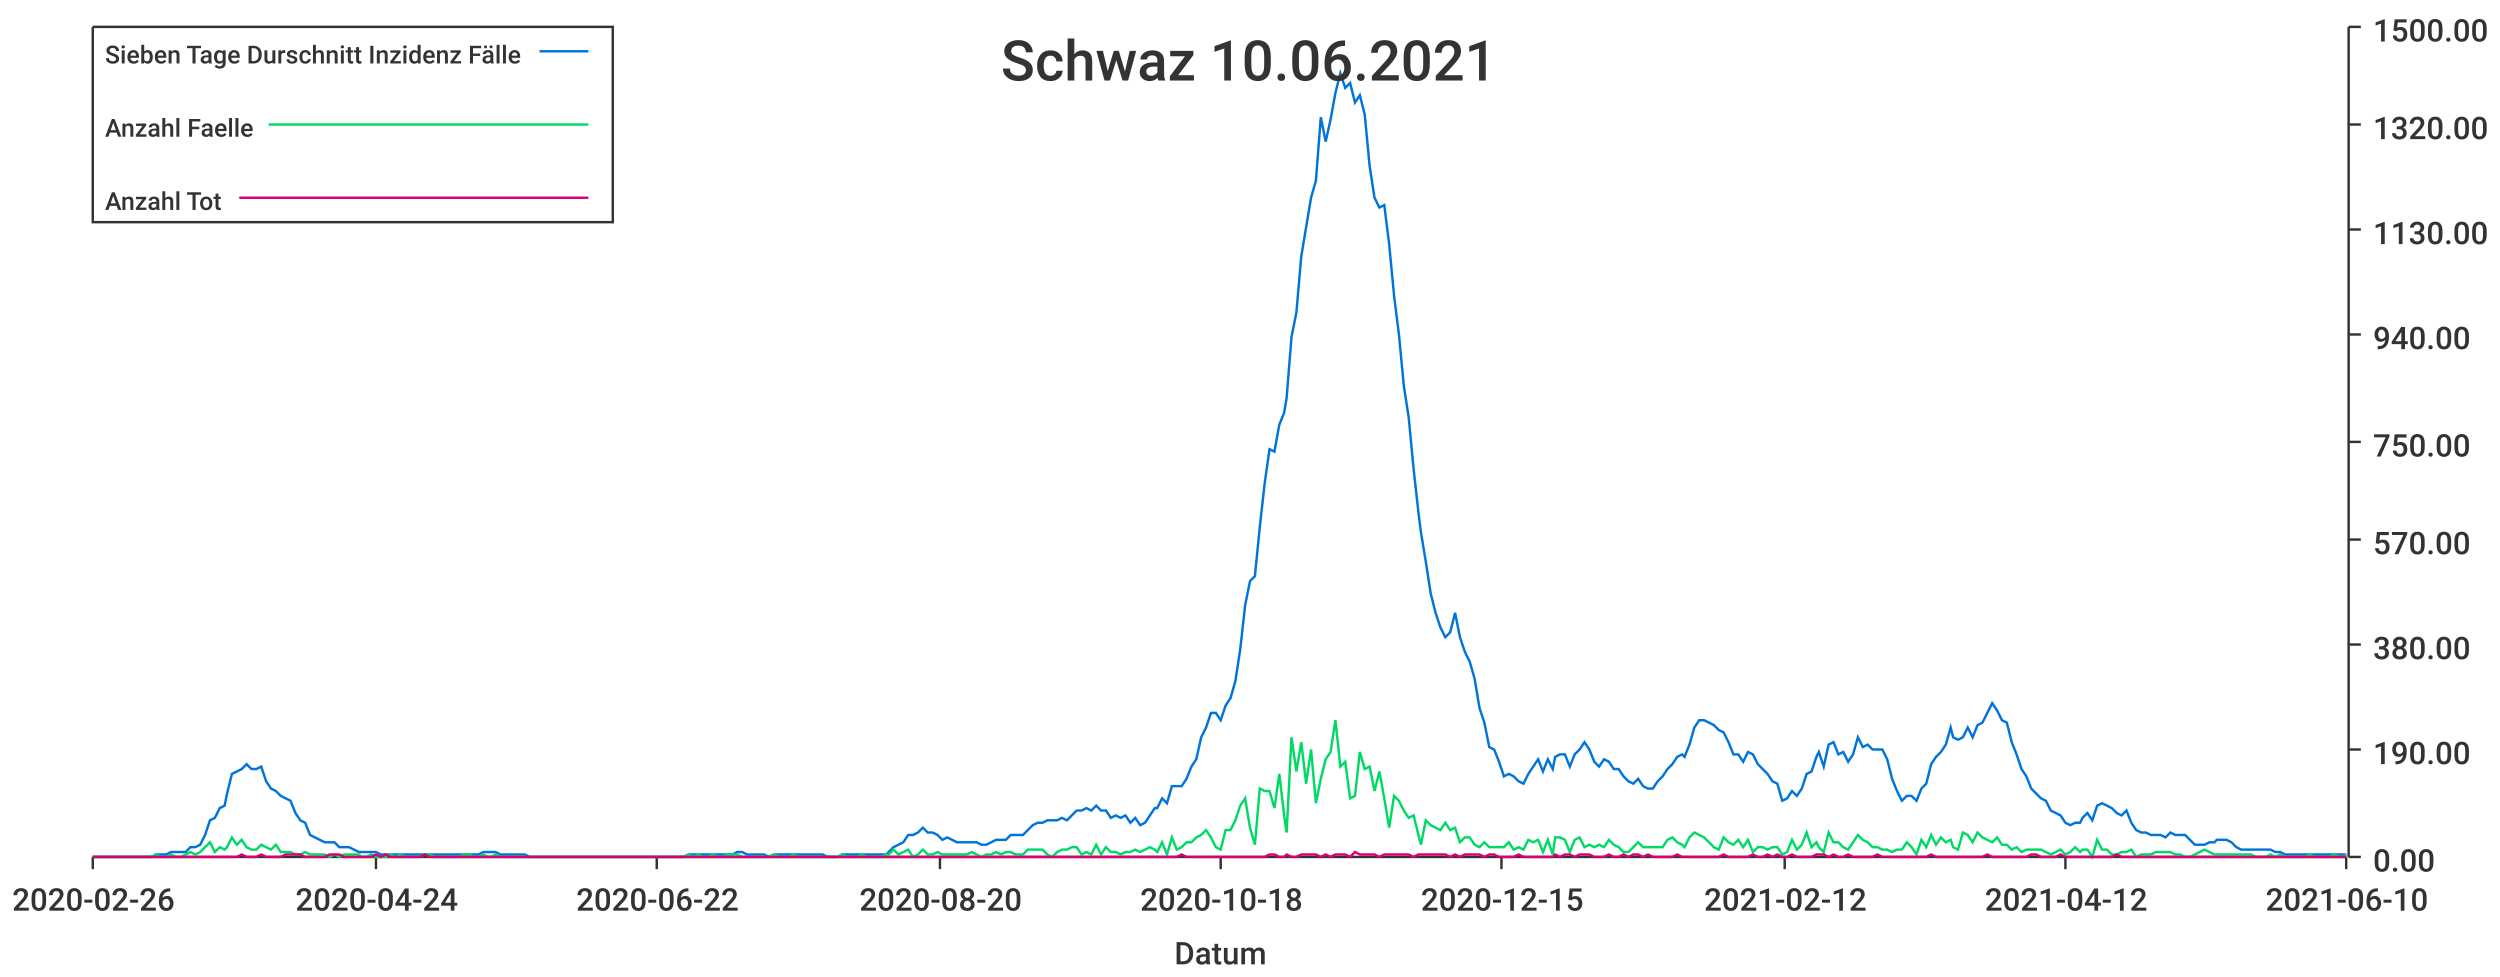
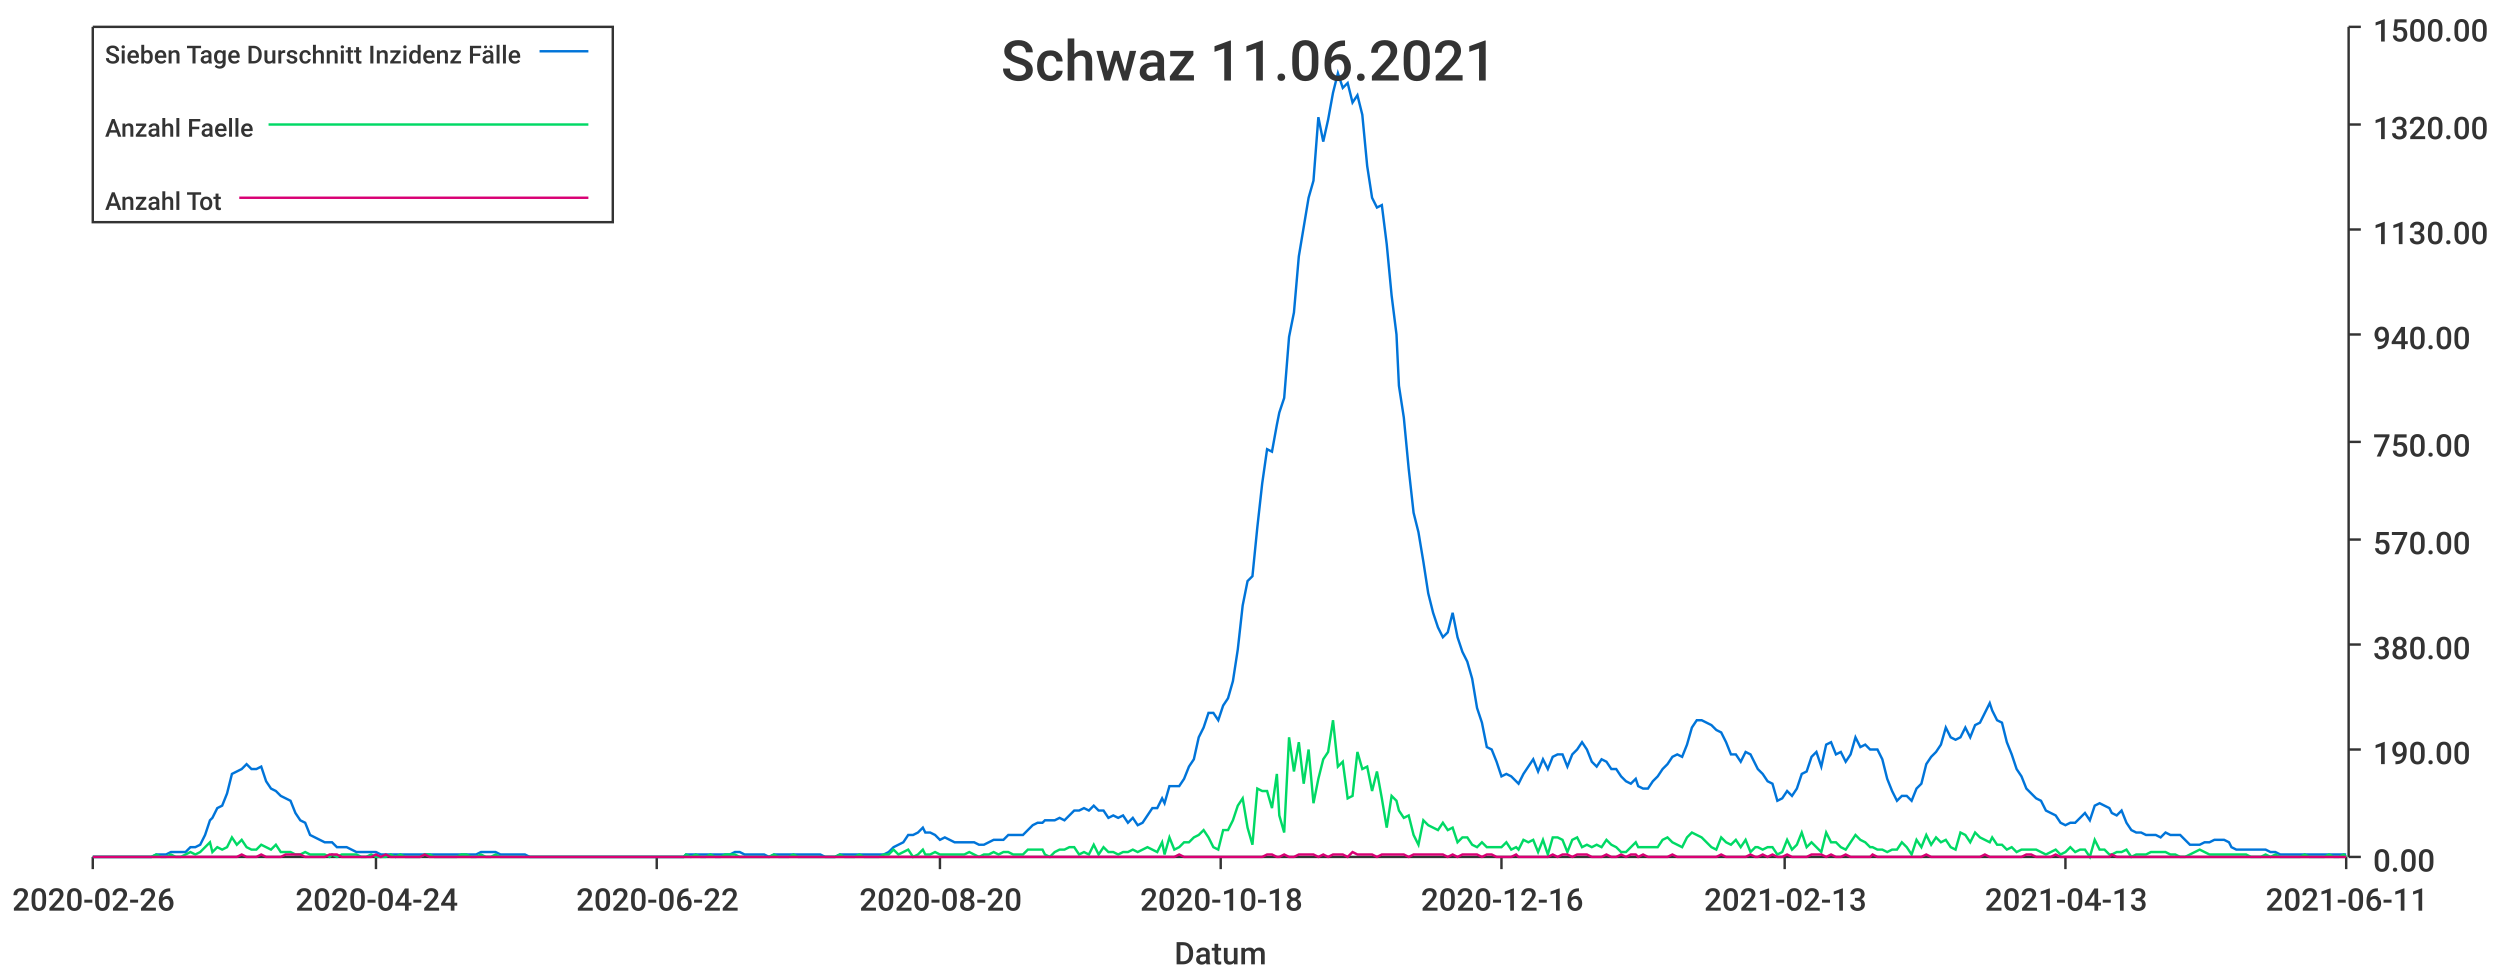
<svg xmlns="http://www.w3.org/2000/svg" width="1024" height="400">\n<path d="M 0 0 L 1024 0 L 1024 400 L 0 400 L 0 0" style="stroke-width:0;stroke:rgba(255,255,255,1.0);fill:rgba(255,255,255,1.0)" />
  <path d="M 38 11 L 961 11 L 961 351 L 38 351 L 38 11" style="stroke-width:0;stroke:rgba(255,255,255,1.0);fill:rgba(255,255,255,1.0)" />
  <path d="M 38 351 L 961 351" style="stroke-width:1;stroke:rgba(51,51,51,1.0);fill:none" />
  <path d="M 38 351 L 38 356" style="stroke-width:1;stroke:rgba(51,51,51,1.0);fill:none" />
  <text x="5" y="373" style="stroke-width:0;stroke:none;fill:rgba(51,51,51,1.0);font-size:12.8px;font-family:'Roboto Medium',sans-serif">2020-02-26</text>
  <path d="M 154 351 L 154 356" style="stroke-width:1;stroke:rgba(51,51,51,1.0);fill:none" />
  <text x="121" y="373" style="stroke-width:0;stroke:none;fill:rgba(51,51,51,1.0);font-size:12.8px;font-family:'Roboto Medium',sans-serif">2020-04-24</text>
  <path d="M 269 351 L 269 356" style="stroke-width:1;stroke:rgba(51,51,51,1.0);fill:none" />
  <text x="236" y="373" style="stroke-width:0;stroke:none;fill:rgba(51,51,51,1.0);font-size:12.8px;font-family:'Roboto Medium',sans-serif">2020-06-22</text>
  <path d="M 385 351 L 385 356" style="stroke-width:1;stroke:rgba(51,51,51,1.0);fill:none" />
  <text x="352" y="373" style="stroke-width:0;stroke:none;fill:rgba(51,51,51,1.0);font-size:12.8px;font-family:'Roboto Medium',sans-serif">2020-08-20</text>
  <path d="M 500 351 L 500 356" style="stroke-width:1;stroke:rgba(51,51,51,1.0);fill:none" />
  <text x="467" y="373" style="stroke-width:0;stroke:none;fill:rgba(51,51,51,1.0);font-size:12.8px;font-family:'Roboto Medium',sans-serif">2020-10-18</text>
  <path d="M 615 351 L 615 356" style="stroke-width:1;stroke:rgba(51,51,51,1.0);fill:none" />
-   <text x="582" y="373" style="stroke-width:0;stroke:none;fill:rgba(51,51,51,1.0);font-size:12.8px;font-family:'Roboto Medium',sans-serif">2020-12-15</text>
+   <text x="582" y="373" style="stroke-width:0;stroke:none;fill:rgba(51,51,51,1.0);font-size:12.8px;font-family:'Roboto Medium',sans-serif">2020-12-16</text>
  <path d="M 731 351 L 731 356" style="stroke-width:1;stroke:rgba(51,51,51,1.0);fill:none" />
-   <text x="698" y="373" style="stroke-width:0;stroke:none;fill:rgba(51,51,51,1.0);font-size:12.8px;font-family:'Roboto Medium',sans-serif">2021-02-12</text>
+   <text x="698" y="373" style="stroke-width:0;stroke:none;fill:rgba(51,51,51,1.0);font-size:12.8px;font-family:'Roboto Medium',sans-serif">2021-02-13</text>
  <path d="M 846 351 L 846 356" style="stroke-width:1;stroke:rgba(51,51,51,1.0);fill:none" />
-   <text x="813" y="373" style="stroke-width:0;stroke:none;fill:rgba(51,51,51,1.0);font-size:12.8px;font-family:'Roboto Medium',sans-serif">2021-04-12</text>
+   <text x="813" y="373" style="stroke-width:0;stroke:none;fill:rgba(51,51,51,1.0);font-size:12.8px;font-family:'Roboto Medium',sans-serif">2021-04-13</text>
  <path d="M 961 351 L 961 356" style="stroke-width:1;stroke:rgba(51,51,51,1.0);fill:none" />
-   <text x="928" y="373" style="stroke-width:0;stroke:none;fill:rgba(51,51,51,1.0);font-size:12.8px;font-family:'Roboto Medium',sans-serif">2021-06-10</text>
+   <text x="928" y="373" style="stroke-width:0;stroke:none;fill:rgba(51,51,51,1.0);font-size:12.8px;font-family:'Roboto Medium',sans-serif">2021-06-11</text>
  <text x="481" y="395" style="stroke-width:0;stroke:none;fill:rgba(51,51,51,1.0);font-size:12.8px;font-family:'Roboto Medium',sans-serif">Datum</text>
  <path d="M 962 351 L 962 11" style="stroke-width:1;stroke:rgba(51,51,51,1.0);fill:none" />
  <path d="M 962 351 L 967 351" style="stroke-width:1;stroke:rgba(51,51,51,1.0);fill:none" />
  <text x="972" y="357" style="stroke-width:0;stroke:none;fill:rgba(51,51,51,1.0);font-size:12.8px;font-family:'Roboto Medium',sans-serif">0.00</text>
  <path d="M 962 307 L 967 307" style="stroke-width:1;stroke:rgba(51,51,51,1.0);fill:none" />
  <text x="972" y="313" style="stroke-width:0;stroke:none;fill:rgba(51,51,51,1.0);font-size:12.8px;font-family:'Roboto Medium',sans-serif">190.00</text>
  <path d="M 962 264 L 967 264" style="stroke-width:1;stroke:rgba(51,51,51,1.0);fill:none" />
  <text x="972" y="270" style="stroke-width:0;stroke:none;fill:rgba(51,51,51,1.0);font-size:12.8px;font-family:'Roboto Medium',sans-serif">380.00</text>
  <path d="M 962 221 L 967 221" style="stroke-width:1;stroke:rgba(51,51,51,1.0);fill:none" />
  <text x="972" y="227" style="stroke-width:0;stroke:none;fill:rgba(51,51,51,1.0);font-size:12.8px;font-family:'Roboto Medium',sans-serif">570.00</text>
  <path d="M 962 181 L 967 181" style="stroke-width:1;stroke:rgba(51,51,51,1.0);fill:none" />
  <text x="972" y="187" style="stroke-width:0;stroke:none;fill:rgba(51,51,51,1.0);font-size:12.8px;font-family:'Roboto Medium',sans-serif">750.00</text>
  <path d="M 962 137 L 967 137" style="stroke-width:1;stroke:rgba(51,51,51,1.0);fill:none" />
  <text x="972" y="143" style="stroke-width:0;stroke:none;fill:rgba(51,51,51,1.0);font-size:12.8px;font-family:'Roboto Medium',sans-serif">940.00</text>
  <path d="M 962 94 L 967 94" style="stroke-width:1;stroke:rgba(51,51,51,1.0);fill:none" />
  <text x="972" y="100" style="stroke-width:0;stroke:none;fill:rgba(51,51,51,1.0);font-size:12.8px;font-family:'Roboto Medium',sans-serif">1130.00</text>
  <path d="M 962 51 L 967 51" style="stroke-width:1;stroke:rgba(51,51,51,1.0);fill:none" />
  <text x="972" y="57" style="stroke-width:0;stroke:none;fill:rgba(51,51,51,1.0);font-size:12.8px;font-family:'Roboto Medium',sans-serif">1320.00</text>
  <path d="M 962 11 L 967 11" style="stroke-width:1;stroke:rgba(51,51,51,1.0);fill:none" />
  <text x="972" y="17" style="stroke-width:0;stroke:none;fill:rgba(51,51,51,1.0);font-size:12.8px;font-family:'Roboto Medium',sans-serif">1500.00</text>
-   <path d="M 38 351 L 40 351 L 42 351 L 44 351 L 46 351 L 48 351 L 50 351 L 52 351 L 54 351 L 56 351 L 58 351 L 60 351 L 62 351 L 64 350 L 66 350 L 68 350 L 70 349 L 72 349 L 74 349 L 76 349 L 78 347 L 80 347 L 82 346 L 84 342 L 86 336 L 88 335 L 90 331 L 92 330 L 93 325 L 95 317 L 97 316 L 99 315 L 101 313 L 103 315 L 105 315 L 107 314 L 109 320 L 111 323 L 113 324 L 115 326 L 117 327 L 119 328 L 121 333 L 123 336 L 125 337 L 127 342 L 129 343 L 131 344 L 133 345 L 135 345 L 137 345 L 139 347 L 141 347 L 143 347 L 145 348 L 147 349 L 148 349 L 150 349 L 152 349 L 154 349 L 156 350 L 158 350 L 160 350 L 162 350 L 164 350 L 166 350 L 168 350 L 170 350 L 172 350 L 174 350 L 176 350 L 178 350 L 180 350 L 182 350 L 184 350 L 186 350 L 188 350 L 190 350 L 192 350 L 194 350 L 196 350 L 198 349 L 200 349 L 201 349 L 203 349 L 205 350 L 207 350 L 209 350 L 211 350 L 213 350 L 215 350 L 217 351 L 219 351 L 221 351 L 223 351 L 225 351 L 227 351 L 229 351 L 231 351 L 233 351 L 235 351 L 237 351 L 239 351 L 241 351 L 243 351 L 245 351 L 247 351 L 249 351 L 251 351 L 253 351 L 255 351 L 256 351 L 258 351 L 260 351 L 262 351 L 264 351 L 266 351 L 268 351 L 270 351 L 272 351 L 274 351 L 276 351 L 278 351 L 280 351 L 282 350 L 284 350 L 286 350 L 288 350 L 290 350 L 292 350 L 294 350 L 296 350 L 298 350 L 300 350 L 302 349 L 304 349 L 306 350 L 308 350 L 310 350 L 311 350 L 313 350 L 315 351 L 317 350 L 319 350 L 321 350 L 323 350 L 325 350 L 327 350 L 329 350 L 331 350 L 333 350 L 335 350 L 337 350 L 339 351 L 341 351 L 343 351 L 345 350 L 347 350 L 349 350 L 351 350 L 353 350 L 355 350 L 357 350 L 359 350 L 361 350 L 363 350 L 364 349 L 366 347 L 368 346 L 370 345 L 372 342 L 374 342 L 376 341 L 378 339 L 380 341 L 382 341 L 384 342 L 386 344 L 388 343 L 390 344 L 392 345 L 394 345 L 396 345 L 398 345 L 400 345 L 402 346 L 404 346 L 406 345 L 408 344 L 410 344 L 412 344 L 414 342 L 416 342 L 418 342 L 419 342 L 421 340 L 423 338 L 425 337 L 427 337 L 429 336 L 431 336 L 433 336 L 435 335 L 437 336 L 439 334 L 441 332 L 443 332 L 445 331 L 447 332 L 449 330 L 451 332 L 453 332 L 455 335 L 457 334 L 459 335 L 461 334 L 463 337 L 465 335 L 467 338 L 469 337 L 471 334 L 473 331 L 474 331 L 476 327 L 478 329 L 480 322 L 482 322 L 484 322 L 486 319 L 488 314 L 490 311 L 492 302 L 494 298 L 496 292 L 498 292 L 500 295 L 502 289 L 504 286 L 506 279 L 508 266 L 510 248 L 512 238 L 514 236 L 516 216 L 518 198 L 520 184 L 522 185 L 524 174 L 526 169 L 527 163 L 529 138 L 531 128 L 533 105 L 535 93 L 537 81 L 539 74 L 541 48 L 543 58 L 545 49 L 547 38 L 549 30 L 551 36 L 553 34 L 555 42 L 557 39 L 559 47 L 561 68 L 563 81 L 565 85 L 567 84 L 569 100 L 571 121 L 573 137 L 575 158 L 577 171 L 579 192 L 581 210 L 582 218 L 584 230 L 586 243 L 588 251 L 590 257 L 592 261 L 594 259 L 596 251 L 598 261 L 600 267 L 602 271 L 604 278 L 606 290 L 608 296 L 610 306 L 612 307 L 614 312 L 616 318 L 618 317 L 620 318 L 622 320 L 624 321 L 626 317 L 628 314 L 630 311 L 632 316 L 634 311 L 636 315 L 637 310 L 639 309 L 641 309 L 643 314 L 645 309 L 647 307 L 649 304 L 651 307 L 653 312 L 655 314 L 657 311 L 659 312 L 661 315 L 663 315 L 665 318 L 667 320 L 669 321 L 671 319 L 673 322 L 675 323 L 677 323 L 679 320 L 681 318 L 683 315 L 685 313 L 687 310 L 689 309 L 690 310 L 692 305 L 694 298 L 696 295 L 698 295 L 700 296 L 702 297 L 704 299 L 706 300 L 708 304 L 710 309 L 712 309 L 714 312 L 716 308 L 718 309 L 720 313 L 722 315 L 724 317 L 726 320 L 728 321 L 730 328 L 732 327 L 734 324 L 736 326 L 738 323 L 740 317 L 742 316 L 744 310 L 745 308 L 747 314 L 749 305 L 751 304 L 753 309 L 755 308 L 757 312 L 759 309 L 761 302 L 763 306 L 765 305 L 767 307 L 769 307 L 771 307 L 773 311 L 775 319 L 777 324 L 779 328 L 781 326 L 783 326 L 785 328 L 787 323 L 789 321 L 791 313 L 793 310 L 795 308 L 797 305 L 799 298 L 800 302 L 802 303 L 804 302 L 806 298 L 808 302 L 810 297 L 812 296 L 814 292 L 816 288 L 818 291 L 820 295 L 822 296 L 824 304 L 826 309 L 828 315 L 830 318 L 832 323 L 834 325 L 836 327 L 838 328 L 840 332 L 842 333 L 844 334 L 846 337 L 848 338 L 850 337 L 852 337 L 853 335 L 855 333 L 857 336 L 859 330 L 861 329 L 863 330 L 865 331 L 867 333 L 869 334 L 871 332 L 873 337 L 875 340 L 877 341 L 879 341 L 881 342 L 883 342 L 885 342 L 887 343 L 889 341 L 891 342 L 893 342 L 895 342 L 897 344 L 899 346 L 901 346 L 903 346 L 905 345 L 907 345 L 908 344 L 910 344 L 912 344 L 914 345 L 916 347 L 918 348 L 920 348 L 922 348 L 924 348 L 926 348 L 928 348 L 930 348 L 932 349 L 934 349 L 936 350 L 938 350 L 940 350 L 942 350 L 944 350 L 946 350 L 948 350 L 950 350 L 952 350 L 954 350 L 956 350 L 958 350 L 960 350 L 961 350" style="stroke-width:1;stroke:rgba(0,116,217,1.0);fill:none" />
-   <path d="M 38 351 L 40 351 L 42 351 L 44 351 L 46 351 L 48 351 L 50 351 L 52 351 L 54 351 L 56 351 L 58 351 L 60 351 L 62 351 L 64 350 L 66 351 L 68 351 L 70 350 L 72 351 L 74 351 L 76 350 L 78 349 L 80 350 L 82 349 L 84 347 L 86 345 L 88 349 L 90 347 L 92 348 L 93 347 L 95 343 L 97 346 L 99 344 L 101 347 L 103 348 L 105 348 L 107 346 L 109 347 L 111 348 L 113 346 L 115 349 L 117 349 L 119 349 L 121 350 L 123 350 L 125 349 L 127 350 L 129 350 L 131 350 L 133 350 L 135 351 L 137 350 L 139 351 L 141 350 L 143 350 L 145 350 L 147 350 L 148 351 L 150 351 L 152 350 L 154 351 L 156 351 L 158 351 L 160 350 L 162 351 L 164 350 L 166 351 L 168 351 L 170 351 L 172 351 L 174 350 L 176 350 L 178 351 L 180 351 L 182 351 L 184 351 L 186 351 L 188 351 L 190 350 L 192 350 L 194 351 L 196 351 L 198 350 L 200 351 L 201 351 L 203 350 L 205 351 L 207 351 L 209 351 L 211 351 L 213 351 L 215 351 L 217 351 L 219 351 L 221 351 L 223 351 L 225 351 L 227 351 L 229 351 L 231 351 L 233 351 L 235 351 L 237 351 L 239 351 L 241 351 L 243 351 L 245 351 L 247 351 L 249 351 L 251 351 L 253 351 L 255 351 L 256 351 L 258 351 L 260 351 L 262 351 L 264 351 L 266 351 L 268 351 L 270 351 L 272 351 L 274 351 L 276 351 L 278 351 L 280 351 L 282 350 L 284 351 L 286 350 L 288 351 L 290 351 L 292 350 L 294 351 L 296 351 L 298 350 L 300 350 L 302 350 L 304 351 L 306 351 L 308 351 L 310 351 L 311 351 L 313 351 L 315 351 L 317 350 L 319 351 L 321 351 L 323 351 L 325 350 L 327 351 L 329 351 L 331 351 L 333 351 L 335 351 L 337 351 L 339 351 L 341 351 L 343 351 L 345 350 L 347 351 L 349 351 L 351 351 L 353 350 L 355 351 L 357 351 L 359 351 L 361 351 L 363 350 L 364 350 L 366 348 L 368 350 L 370 349 L 372 348 L 374 351 L 376 350 L 378 348 L 380 350 L 382 350 L 384 349 L 386 350 L 388 350 L 390 350 L 392 350 L 394 350 L 396 350 L 398 349 L 400 350 L 402 351 L 404 350 L 406 350 L 408 349 L 410 350 L 412 349 L 414 349 L 416 350 L 418 350 L 419 350 L 421 348 L 423 348 L 425 348 L 427 348 L 429 350 L 431 351 L 433 349 L 435 348 L 437 348 L 439 347 L 441 347 L 443 350 L 445 349 L 447 350 L 449 346 L 451 350 L 453 347 L 455 349 L 457 349 L 459 350 L 461 349 L 463 349 L 465 348 L 467 349 L 469 348 L 471 347 L 473 348 L 474 349 L 476 345 L 478 350 L 480 343 L 482 348 L 484 347 L 486 345 L 488 345 L 490 343 L 492 342 L 494 340 L 496 343 L 498 347 L 500 348 L 502 340 L 504 340 L 506 336 L 508 330 L 510 327 L 512 339 L 514 346 L 516 323 L 518 324 L 520 324 L 522 331 L 524 317 L 526 334 L 527 341 L 529 302 L 531 316 L 533 304 L 535 321 L 537 307 L 539 329 L 541 319 L 543 311 L 545 308 L 547 295 L 549 314 L 551 312 L 553 327 L 555 326 L 557 308 L 559 315 L 561 314 L 563 324 L 565 316 L 567 327 L 569 339 L 571 326 L 573 328 L 575 332 L 577 335 L 579 334 L 581 342 L 582 346 L 584 336 L 586 338 L 588 339 L 590 340 L 592 337 L 594 340 L 596 339 L 598 345 L 600 343 L 602 343 L 604 346 L 606 347 L 608 345 L 610 347 L 612 347 L 614 347 L 616 347 L 618 345 L 620 348 L 622 347 L 624 348 L 626 344 L 628 345 L 630 344 L 632 349 L 634 344 L 636 350 L 637 343 L 639 343 L 641 344 L 643 349 L 645 344 L 647 343 L 649 347 L 651 346 L 653 347 L 655 346 L 657 347 L 659 344 L 661 346 L 663 347 L 665 349 L 667 349 L 669 347 L 671 345 L 673 347 L 675 347 L 677 347 L 679 347 L 681 347 L 683 344 L 685 343 L 687 345 L 689 346 L 690 347 L 692 343 L 694 341 L 696 342 L 698 343 L 700 345 L 702 347 L 704 348 L 706 343 L 708 345 L 710 346 L 712 344 L 714 347 L 716 344 L 718 349 L 720 347 L 722 347 L 724 348 L 726 347 L 728 347 L 730 350 L 732 349 L 734 344 L 736 348 L 738 346 L 740 341 L 742 347 L 744 345 L 745 347 L 747 349 L 749 341 L 751 345 L 753 345 L 755 347 L 757 348 L 759 345 L 761 342 L 763 344 L 765 345 L 767 347 L 769 347 L 771 348 L 773 348 L 775 349 L 777 348 L 779 348 L 781 345 L 783 347 L 785 350 L 787 344 L 789 347 L 791 342 L 793 346 L 795 343 L 797 345 L 799 344 L 800 347 L 802 348 L 804 341 L 806 342 L 808 345 L 810 341 L 812 343 L 814 344 L 816 345 L 818 343 L 820 346 L 822 346 L 824 348 L 826 347 L 828 349 L 830 348 L 832 348 L 834 348 L 836 348 L 838 349 L 840 350 L 842 349 L 844 348 L 846 350 L 848 349 L 850 347 L 852 349 L 853 348 L 855 348 L 857 351 L 859 344 L 861 348 L 863 348 L 865 350 L 867 350 L 869 349 L 871 349 L 873 348 L 875 351 L 877 350 L 879 350 L 881 350 L 883 349 L 885 349 L 887 349 L 889 349 L 891 350 L 893 350 L 895 351 L 897 351 L 899 350 L 901 349 L 903 348 L 905 349 L 907 350 L 908 350 L 910 350 L 912 350 L 914 350 L 916 350 L 918 350 L 920 350 L 922 350 L 924 351 L 926 351 L 928 351 L 930 350 L 932 351 L 934 350 L 936 351 L 938 351 L 940 351 L 942 351 L 944 351 L 946 350 L 948 351 L 950 351 L 952 351 L 954 351 L 956 350 L 958 351 L 960 351 L 961 350" style="stroke-width:1;stroke:rgba(0,217,101,1.0);fill:none" />
-   <path d="M 38 351 L 40 351 L 42 351 L 44 351 L 46 351 L 48 351 L 50 351 L 52 351 L 54 351 L 56 351 L 58 351 L 60 351 L 62 351 L 64 351 L 66 351 L 68 351 L 70 351 L 72 351 L 74 351 L 76 351 L 78 351 L 80 351 L 82 351 L 84 351 L 86 351 L 88 351 L 90 351 L 92 351 L 93 351 L 95 351 L 97 351 L 99 350 L 101 351 L 103 351 L 105 351 L 107 350 L 109 351 L 111 351 L 113 351 L 115 351 L 117 350 L 119 350 L 121 350 L 123 350 L 125 351 L 127 351 L 129 351 L 131 351 L 133 351 L 135 350 L 137 350 L 139 350 L 141 351 L 143 351 L 145 351 L 147 351 L 148 351 L 150 351 L 152 351 L 154 350 L 156 351 L 158 350 L 160 351 L 162 351 L 164 351 L 166 351 L 168 351 L 170 351 L 172 351 L 174 350 L 176 351 L 178 351 L 180 351 L 182 351 L 184 351 L 186 351 L 188 351 L 190 351 L 192 351 L 194 351 L 196 351 L 198 351 L 200 351 L 201 351 L 203 351 L 205 351 L 207 351 L 209 351 L 211 351 L 213 351 L 215 351 L 217 351 L 219 351 L 221 351 L 223 351 L 225 351 L 227 351 L 229 351 L 231 351 L 233 351 L 235 351 L 237 351 L 239 351 L 241 351 L 243 351 L 245 351 L 247 351 L 249 351 L 251 351 L 253 351 L 255 351 L 256 351 L 258 351 L 260 351 L 262 351 L 264 351 L 266 351 L 268 351 L 270 351 L 272 351 L 274 351 L 276 351 L 278 351 L 280 351 L 282 351 L 284 351 L 286 351 L 288 351 L 290 351 L 292 351 L 294 351 L 296 351 L 298 351 L 300 351 L 302 351 L 304 351 L 306 351 L 308 351 L 310 351 L 311 351 L 313 351 L 315 351 L 317 351 L 319 351 L 321 351 L 323 351 L 325 351 L 327 351 L 329 351 L 331 351 L 333 351 L 335 351 L 337 351 L 339 351 L 341 351 L 343 351 L 345 351 L 347 351 L 349 351 L 351 351 L 353 351 L 355 351 L 357 351 L 359 351 L 361 351 L 363 351 L 364 351 L 366 351 L 368 351 L 370 351 L 372 351 L 374 351 L 376 351 L 378 351 L 380 351 L 382 351 L 384 351 L 386 351 L 388 351 L 390 351 L 392 351 L 394 351 L 396 351 L 398 351 L 400 351 L 402 351 L 404 351 L 406 351 L 408 351 L 410 351 L 412 351 L 414 351 L 416 351 L 418 351 L 419 351 L 421 351 L 423 351 L 425 351 L 427 351 L 429 351 L 431 351 L 433 351 L 435 351 L 437 351 L 439 351 L 441 351 L 443 351 L 445 351 L 447 351 L 449 351 L 451 351 L 453 351 L 455 351 L 457 351 L 459 351 L 461 351 L 463 351 L 465 351 L 467 351 L 469 351 L 471 351 L 473 351 L 474 351 L 476 351 L 478 351 L 480 351 L 482 351 L 484 350 L 486 351 L 488 351 L 490 351 L 492 351 L 494 351 L 496 351 L 498 351 L 500 351 L 502 351 L 504 351 L 506 351 L 508 351 L 510 351 L 512 351 L 514 351 L 516 351 L 518 351 L 520 350 L 522 350 L 524 351 L 526 351 L 527 350 L 529 351 L 531 351 L 533 350 L 535 350 L 537 350 L 539 350 L 541 351 L 543 350 L 545 351 L 547 350 L 549 350 L 551 350 L 553 351 L 555 349 L 557 350 L 559 350 L 561 350 L 563 350 L 565 351 L 567 350 L 569 350 L 571 350 L 573 350 L 575 350 L 577 350 L 579 351 L 581 350 L 582 350 L 584 350 L 586 350 L 588 350 L 590 350 L 592 350 L 594 351 L 596 350 L 598 351 L 600 350 L 602 350 L 604 350 L 606 350 L 608 351 L 610 350 L 612 350 L 614 351 L 616 351 L 618 351 L 620 351 L 622 350 L 624 351 L 626 351 L 628 351 L 630 351 L 632 351 L 634 351 L 636 351 L 637 350 L 639 351 L 641 350 L 643 350 L 645 351 L 647 350 L 649 350 L 651 350 L 653 351 L 655 351 L 657 351 L 659 350 L 661 351 L 663 351 L 665 350 L 667 351 L 669 350 L 671 350 L 673 351 L 675 350 L 677 351 L 679 351 L 681 351 L 683 351 L 685 351 L 687 350 L 689 351 L 690 351 L 692 351 L 694 351 L 696 351 L 698 351 L 700 351 L 702 351 L 704 351 L 706 350 L 708 351 L 710 351 L 712 351 L 714 351 L 716 351 L 718 350 L 720 351 L 722 351 L 724 350 L 726 351 L 728 350 L 730 351 L 732 351 L 734 350 L 736 351 L 738 351 L 740 351 L 742 351 L 744 350 L 745 350 L 747 350 L 749 351 L 751 350 L 753 351 L 755 351 L 757 350 L 759 351 L 761 351 L 763 351 L 765 351 L 767 351 L 769 350 L 771 351 L 773 351 L 775 351 L 777 351 L 779 351 L 781 351 L 783 351 L 785 351 L 787 351 L 789 351 L 791 350 L 793 351 L 795 351 L 797 351 L 799 351 L 800 351 L 802 351 L 804 351 L 806 351 L 808 351 L 810 351 L 812 351 L 814 350 L 816 351 L 818 351 L 820 351 L 822 351 L 824 351 L 826 351 L 828 351 L 830 351 L 832 350 L 834 350 L 836 351 L 838 351 L 840 351 L 842 351 L 844 350 L 846 351 L 848 351 L 850 351 L 852 351 L 853 351 L 855 351 L 857 351 L 859 351 L 861 351 L 863 351 L 865 351 L 867 350 L 869 351 L 871 351 L 873 351 L 875 351 L 877 351 L 879 351 L 881 351 L 883 351 L 885 351 L 887 351 L 889 351 L 891 351 L 893 351 L 895 351 L 897 351 L 899 351 L 901 351 L 903 351 L 905 351 L 907 351 L 908 351 L 910 351 L 912 351 L 914 351 L 916 351 L 918 351 L 920 351 L 922 351 L 924 351 L 926 351 L 928 351 L 930 351 L 932 351 L 934 351 L 936 351 L 938 351 L 940 351 L 942 351 L 944 351 L 946 351 L 948 351 L 950 351 L 952 351 L 954 351 L 956 351 L 958 351 L 960 351 L 961 351" style="stroke-width:1;stroke:rgba(217,0,116,1.0);fill:none" />
-   <text x="410" y="33" style="stroke-width:0;stroke:none;fill:rgba(51,51,51,1.0);font-size:23.0px;font-family:'Roboto Medium',sans-serif">Schwaz 10.06.2021</text>
+   <path d="M 38 351 L 40 351 L 42 351 L 44 351 L 46 351 L 48 351 L 50 351 L 52 351 L 54 351 L 56 351 L 58 351 L 60 351 L 62 351 L 64 350 L 66 350 L 68 350 L 70 349 L 72 349 L 74 349 L 76 349 L 78 347 L 80 347 L 82 346 L 84 342 L 86 336 L 87 335 L 89 331 L 91 330 L 93 325 L 95 317 L 97 316 L 99 315 L 101 313 L 103 315 L 105 315 L 107 314 L 109 320 L 111 323 L 113 324 L 115 326 L 117 327 L 119 328 L 121 333 L 123 336 L 125 337 L 127 342 L 129 343 L 131 344 L 133 345 L 135 345 L 136 345 L 138 347 L 140 347 L 142 347 L 144 348 L 146 349 L 148 349 L 150 349 L 152 349 L 154 349 L 156 350 L 158 350 L 160 350 L 162 350 L 164 350 L 166 350 L 168 350 L 170 350 L 172 350 L 174 350 L 176 350 L 178 350 L 180 350 L 182 350 L 184 350 L 185 350 L 187 350 L 189 350 L 191 350 L 193 350 L 195 350 L 197 349 L 199 349 L 201 349 L 203 349 L 205 350 L 207 350 L 209 350 L 211 350 L 213 350 L 215 350 L 217 351 L 219 351 L 221 351 L 223 351 L 225 351 L 227 351 L 229 351 L 231 351 L 233 351 L 234 351 L 236 351 L 238 351 L 240 351 L 242 351 L 244 351 L 246 351 L 248 351 L 250 351 L 252 351 L 254 351 L 256 351 L 258 351 L 260 351 L 262 351 L 264 351 L 266 351 L 268 351 L 270 351 L 272 351 L 274 351 L 276 351 L 278 351 L 280 351 L 281 350 L 283 350 L 285 350 L 287 350 L 289 350 L 291 350 L 293 350 L 295 350 L 297 350 L 299 350 L 301 349 L 303 349 L 305 350 L 307 350 L 309 350 L 311 350 L 313 350 L 315 351 L 317 350 L 319 350 L 321 350 L 323 350 L 325 350 L 327 350 L 329 350 L 330 350 L 332 350 L 334 350 L 336 350 L 338 351 L 340 351 L 342 351 L 344 350 L 346 350 L 348 350 L 350 350 L 352 350 L 354 350 L 356 350 L 358 350 L 360 350 L 362 350 L 364 349 L 366 347 L 368 346 L 370 345 L 372 342 L 374 342 L 376 341 L 378 339 L 379 341 L 381 341 L 383 342 L 385 344 L 387 343 L 389 344 L 391 345 L 393 345 L 395 345 L 397 345 L 399 345 L 401 346 L 403 346 L 405 345 L 407 344 L 409 344 L 411 344 L 413 342 L 415 342 L 417 342 L 419 342 L 421 340 L 423 338 L 425 337 L 427 337 L 428 336 L 430 336 L 432 336 L 434 335 L 436 336 L 438 334 L 440 332 L 442 332 L 444 331 L 446 332 L 448 330 L 450 332 L 452 332 L 454 335 L 456 334 L 458 335 L 460 334 L 462 337 L 464 335 L 466 338 L 468 337 L 470 334 L 472 331 L 474 331 L 476 327 L 477 329 L 479 322 L 481 322 L 483 322 L 485 319 L 487 314 L 489 311 L 491 302 L 493 298 L 495 292 L 497 292 L 499 295 L 501 289 L 503 286 L 505 279 L 507 266 L 509 248 L 511 238 L 513 236 L 515 216 L 517 198 L 519 184 L 521 185 L 523 174 L 524 169 L 526 163 L 528 138 L 530 128 L 532 105 L 534 93 L 536 81 L 538 74 L 540 48 L 542 58 L 544 49 L 546 38 L 548 30 L 550 36 L 552 34 L 554 42 L 556 39 L 558 47 L 560 68 L 562 81 L 564 85 L 566 84 L 568 100 L 570 121 L 572 137 L 573 158 L 575 171 L 577 192 L 579 210 L 581 218 L 583 230 L 585 243 L 587 251 L 589 257 L 591 261 L 593 259 L 595 251 L 597 261 L 599 267 L 601 271 L 603 278 L 605 290 L 607 296 L 609 306 L 611 307 L 613 312 L 615 318 L 617 317 L 619 318 L 621 320 L 622 321 L 624 317 L 626 314 L 628 311 L 630 316 L 632 311 L 634 315 L 636 310 L 638 309 L 640 309 L 642 314 L 644 309 L 646 307 L 648 304 L 650 307 L 652 312 L 654 314 L 656 311 L 658 312 L 660 315 L 662 315 L 664 318 L 666 320 L 668 321 L 670 319 L 671 322 L 673 323 L 675 323 L 677 320 L 679 318 L 681 315 L 683 313 L 685 310 L 687 309 L 689 310 L 691 305 L 693 298 L 695 295 L 697 295 L 699 296 L 701 297 L 703 299 L 705 300 L 707 304 L 709 309 L 711 309 L 713 312 L 715 308 L 717 309 L 719 313 L 720 315 L 722 317 L 724 320 L 726 321 L 728 328 L 730 327 L 732 324 L 734 326 L 736 323 L 738 317 L 740 316 L 742 310 L 744 308 L 746 314 L 748 305 L 750 304 L 752 309 L 754 308 L 756 312 L 758 309 L 760 302 L 762 306 L 764 305 L 766 307 L 767 307 L 769 307 L 771 311 L 773 319 L 775 324 L 777 328 L 779 326 L 781 326 L 783 328 L 785 323 L 787 321 L 789 313 L 791 310 L 793 308 L 795 305 L 797 298 L 799 302 L 801 303 L 803 302 L 805 298 L 807 302 L 809 297 L 811 296 L 813 292 L 815 288 L 816 291 L 818 295 L 820 296 L 822 304 L 824 309 L 826 315 L 828 318 L 830 323 L 832 325 L 834 327 L 836 328 L 838 332 L 840 333 L 842 334 L 844 337 L 846 338 L 848 337 L 850 337 L 852 335 L 854 333 L 856 336 L 858 330 L 860 329 L 862 330 L 864 331 L 865 333 L 867 334 L 869 332 L 871 337 L 873 340 L 875 341 L 877 341 L 879 342 L 881 342 L 883 342 L 885 343 L 887 341 L 889 342 L 891 342 L 893 342 L 895 344 L 897 346 L 899 346 L 901 346 L 903 345 L 905 345 L 907 344 L 909 344 L 911 344 L 913 345 L 914 347 L 916 348 L 918 348 L 920 348 L 922 348 L 924 348 L 926 348 L 928 348 L 930 349 L 932 349 L 934 350 L 936 350 L 938 350 L 940 350 L 942 350 L 944 350 L 946 350 L 948 350 L 950 350 L 952 350 L 954 350 L 956 350 L 958 350 L 960 350 L 961 350" style="stroke-width:1;stroke:rgba(0,116,217,1.0);fill:none" />
+   <path d="M 38 351 L 40 351 L 42 351 L 44 351 L 46 351 L 48 351 L 50 351 L 52 351 L 54 351 L 56 351 L 58 351 L 60 351 L 62 351 L 64 350 L 66 351 L 68 351 L 70 350 L 72 351 L 74 351 L 76 350 L 78 349 L 80 350 L 82 349 L 84 347 L 86 345 L 87 349 L 89 347 L 91 348 L 93 347 L 95 343 L 97 346 L 99 344 L 101 347 L 103 348 L 105 348 L 107 346 L 109 347 L 111 348 L 113 346 L 115 349 L 117 349 L 119 349 L 121 350 L 123 350 L 125 349 L 127 350 L 129 350 L 131 350 L 133 350 L 135 351 L 136 350 L 138 351 L 140 350 L 142 350 L 144 350 L 146 350 L 148 351 L 150 351 L 152 350 L 154 351 L 156 351 L 158 351 L 160 350 L 162 351 L 164 350 L 166 351 L 168 351 L 170 351 L 172 351 L 174 350 L 176 350 L 178 351 L 180 351 L 182 351 L 184 351 L 185 351 L 187 351 L 189 350 L 191 350 L 193 351 L 195 351 L 197 350 L 199 351 L 201 351 L 203 350 L 205 351 L 207 351 L 209 351 L 211 351 L 213 351 L 215 351 L 217 351 L 219 351 L 221 351 L 223 351 L 225 351 L 227 351 L 229 351 L 231 351 L 233 351 L 234 351 L 236 351 L 238 351 L 240 351 L 242 351 L 244 351 L 246 351 L 248 351 L 250 351 L 252 351 L 254 351 L 256 351 L 258 351 L 260 351 L 262 351 L 264 351 L 266 351 L 268 351 L 270 351 L 272 351 L 274 351 L 276 351 L 278 351 L 280 351 L 281 350 L 283 351 L 285 350 L 287 351 L 289 351 L 291 350 L 293 351 L 295 351 L 297 350 L 299 350 L 301 350 L 303 351 L 305 351 L 307 351 L 309 351 L 311 351 L 313 351 L 315 351 L 317 350 L 319 351 L 321 351 L 323 351 L 325 350 L 327 351 L 329 351 L 330 351 L 332 351 L 334 351 L 336 351 L 338 351 L 340 351 L 342 351 L 344 350 L 346 351 L 348 351 L 350 351 L 352 350 L 354 351 L 356 351 L 358 351 L 360 351 L 362 350 L 364 350 L 366 348 L 368 350 L 370 349 L 372 348 L 374 351 L 376 350 L 378 348 L 379 350 L 381 350 L 383 349 L 385 350 L 387 350 L 389 350 L 391 350 L 393 350 L 395 350 L 397 349 L 399 350 L 401 351 L 403 350 L 405 350 L 407 349 L 409 350 L 411 349 L 413 349 L 415 350 L 417 350 L 419 350 L 421 348 L 423 348 L 425 348 L 427 348 L 428 350 L 430 351 L 432 349 L 434 348 L 436 348 L 438 347 L 440 347 L 442 350 L 444 349 L 446 350 L 448 346 L 450 350 L 452 347 L 454 349 L 456 349 L 458 350 L 460 349 L 462 349 L 464 348 L 466 349 L 468 348 L 470 347 L 472 348 L 474 349 L 476 345 L 477 350 L 479 343 L 481 348 L 483 347 L 485 345 L 487 345 L 489 343 L 491 342 L 493 340 L 495 343 L 497 347 L 499 348 L 501 340 L 503 340 L 505 336 L 507 330 L 509 327 L 511 339 L 513 346 L 515 323 L 517 324 L 519 324 L 521 331 L 523 317 L 524 334 L 526 341 L 528 302 L 530 316 L 532 304 L 534 321 L 536 307 L 538 329 L 540 319 L 542 311 L 544 308 L 546 295 L 548 314 L 550 312 L 552 327 L 554 326 L 556 308 L 558 315 L 560 314 L 562 324 L 564 316 L 566 327 L 568 339 L 570 326 L 572 328 L 573 332 L 575 335 L 577 334 L 579 342 L 581 346 L 583 336 L 585 338 L 587 339 L 589 340 L 591 337 L 593 340 L 595 339 L 597 345 L 599 343 L 601 343 L 603 346 L 605 347 L 607 345 L 609 347 L 611 347 L 613 347 L 615 347 L 617 345 L 619 348 L 621 347 L 622 348 L 624 344 L 626 345 L 628 344 L 630 349 L 632 344 L 634 350 L 636 343 L 638 343 L 640 344 L 642 349 L 644 344 L 646 343 L 648 347 L 650 346 L 652 347 L 654 346 L 656 347 L 658 344 L 660 346 L 662 347 L 664 349 L 666 349 L 668 347 L 670 345 L 671 347 L 673 347 L 675 347 L 677 347 L 679 347 L 681 344 L 683 343 L 685 345 L 687 346 L 689 347 L 691 343 L 693 341 L 695 342 L 697 343 L 699 345 L 701 347 L 703 348 L 705 343 L 707 345 L 709 346 L 711 344 L 713 347 L 715 344 L 717 349 L 719 347 L 720 347 L 722 348 L 724 347 L 726 347 L 728 350 L 730 349 L 732 344 L 734 348 L 736 346 L 738 341 L 740 347 L 742 345 L 744 347 L 746 349 L 748 341 L 750 345 L 752 345 L 754 347 L 756 348 L 758 345 L 760 342 L 762 344 L 764 345 L 766 347 L 767 347 L 769 348 L 771 348 L 773 349 L 775 348 L 777 348 L 779 345 L 781 347 L 783 350 L 785 344 L 787 347 L 789 342 L 791 346 L 793 343 L 795 345 L 797 344 L 799 347 L 801 348 L 803 341 L 805 342 L 807 345 L 809 341 L 811 343 L 813 344 L 815 345 L 816 343 L 818 346 L 820 346 L 822 348 L 824 347 L 826 349 L 828 348 L 830 348 L 832 348 L 834 348 L 836 349 L 838 350 L 840 349 L 842 348 L 844 350 L 846 349 L 848 347 L 850 349 L 852 348 L 854 348 L 856 351 L 858 344 L 860 348 L 862 348 L 864 350 L 865 350 L 867 349 L 869 349 L 871 348 L 873 351 L 875 350 L 877 350 L 879 350 L 881 349 L 883 349 L 885 349 L 887 349 L 889 350 L 891 350 L 893 351 L 895 351 L 897 350 L 899 349 L 901 348 L 903 349 L 905 350 L 907 350 L 909 350 L 911 350 L 913 350 L 914 350 L 916 350 L 918 350 L 920 350 L 922 351 L 924 351 L 926 351 L 928 350 L 930 351 L 932 350 L 934 351 L 936 351 L 938 351 L 940 351 L 942 351 L 944 350 L 946 351 L 948 351 L 950 351 L 952 351 L 954 350 L 956 351 L 958 351 L 960 350 L 961 351" style="stroke-width:1;stroke:rgba(0,217,101,1.0);fill:none" />
+   <path d="M 38 351 L 40 351 L 42 351 L 44 351 L 46 351 L 48 351 L 50 351 L 52 351 L 54 351 L 56 351 L 58 351 L 60 351 L 62 351 L 64 351 L 66 351 L 68 351 L 70 351 L 72 351 L 74 351 L 76 351 L 78 351 L 80 351 L 82 351 L 84 351 L 86 351 L 87 351 L 89 351 L 91 351 L 93 351 L 95 351 L 97 351 L 99 350 L 101 351 L 103 351 L 105 351 L 107 350 L 109 351 L 111 351 L 113 351 L 115 351 L 117 350 L 119 350 L 121 350 L 123 350 L 125 351 L 127 351 L 129 351 L 131 351 L 133 351 L 135 350 L 136 350 L 138 350 L 140 351 L 142 351 L 144 351 L 146 351 L 148 351 L 150 351 L 152 351 L 154 350 L 156 351 L 158 350 L 160 351 L 162 351 L 164 351 L 166 351 L 168 351 L 170 351 L 172 351 L 174 350 L 176 351 L 178 351 L 180 351 L 182 351 L 184 351 L 185 351 L 187 351 L 189 351 L 191 351 L 193 351 L 195 351 L 197 351 L 199 351 L 201 351 L 203 351 L 205 351 L 207 351 L 209 351 L 211 351 L 213 351 L 215 351 L 217 351 L 219 351 L 221 351 L 223 351 L 225 351 L 227 351 L 229 351 L 231 351 L 233 351 L 234 351 L 236 351 L 238 351 L 240 351 L 242 351 L 244 351 L 246 351 L 248 351 L 250 351 L 252 351 L 254 351 L 256 351 L 258 351 L 260 351 L 262 351 L 264 351 L 266 351 L 268 351 L 270 351 L 272 351 L 274 351 L 276 351 L 278 351 L 280 351 L 281 351 L 283 351 L 285 351 L 287 351 L 289 351 L 291 351 L 293 351 L 295 351 L 297 351 L 299 351 L 301 351 L 303 351 L 305 351 L 307 351 L 309 351 L 311 351 L 313 351 L 315 351 L 317 351 L 319 351 L 321 351 L 323 351 L 325 351 L 327 351 L 329 351 L 330 351 L 332 351 L 334 351 L 336 351 L 338 351 L 340 351 L 342 351 L 344 351 L 346 351 L 348 351 L 350 351 L 352 351 L 354 351 L 356 351 L 358 351 L 360 351 L 362 351 L 364 351 L 366 351 L 368 351 L 370 351 L 372 351 L 374 351 L 376 351 L 378 351 L 379 351 L 381 351 L 383 351 L 385 351 L 387 351 L 389 351 L 391 351 L 393 351 L 395 351 L 397 351 L 399 351 L 401 351 L 403 351 L 405 351 L 407 351 L 409 351 L 411 351 L 413 351 L 415 351 L 417 351 L 419 351 L 421 351 L 423 351 L 425 351 L 427 351 L 428 351 L 430 351 L 432 351 L 434 351 L 436 351 L 438 351 L 440 351 L 442 351 L 444 351 L 446 351 L 448 351 L 450 351 L 452 351 L 454 351 L 456 351 L 458 351 L 460 351 L 462 351 L 464 351 L 466 351 L 468 351 L 470 351 L 472 351 L 474 351 L 476 351 L 477 351 L 479 351 L 481 351 L 483 350 L 485 351 L 487 351 L 489 351 L 491 351 L 493 351 L 495 351 L 497 351 L 499 351 L 501 351 L 503 351 L 505 351 L 507 351 L 509 351 L 511 351 L 513 351 L 515 351 L 517 351 L 519 350 L 521 350 L 523 351 L 524 351 L 526 350 L 528 351 L 530 351 L 532 350 L 534 350 L 536 350 L 538 350 L 540 351 L 542 350 L 544 351 L 546 350 L 548 350 L 550 350 L 552 351 L 554 349 L 556 350 L 558 350 L 560 350 L 562 350 L 564 351 L 566 350 L 568 350 L 570 350 L 572 350 L 573 350 L 575 350 L 577 351 L 579 350 L 581 350 L 583 350 L 585 350 L 587 350 L 589 350 L 591 350 L 593 351 L 595 350 L 597 351 L 599 350 L 601 350 L 603 350 L 605 350 L 607 351 L 609 350 L 611 350 L 613 351 L 615 351 L 617 351 L 619 351 L 621 350 L 622 351 L 624 351 L 626 351 L 628 351 L 630 351 L 632 351 L 634 351 L 636 350 L 638 351 L 640 350 L 642 350 L 644 351 L 646 350 L 648 350 L 650 350 L 652 351 L 654 351 L 656 351 L 658 350 L 660 351 L 662 351 L 664 350 L 666 351 L 668 350 L 670 350 L 671 351 L 673 350 L 675 351 L 677 351 L 679 351 L 681 351 L 683 351 L 685 350 L 687 351 L 689 351 L 691 351 L 693 351 L 695 351 L 697 351 L 699 351 L 701 351 L 703 351 L 705 350 L 707 351 L 709 351 L 711 351 L 713 351 L 715 351 L 717 350 L 719 351 L 720 351 L 722 350 L 724 351 L 726 350 L 728 351 L 730 351 L 732 350 L 734 351 L 736 351 L 738 351 L 740 351 L 742 350 L 744 350 L 746 350 L 748 351 L 750 350 L 752 351 L 754 351 L 756 350 L 758 351 L 760 351 L 762 351 L 764 351 L 766 351 L 767 350 L 769 351 L 771 351 L 773 351 L 775 351 L 777 351 L 779 351 L 781 351 L 783 351 L 785 351 L 787 351 L 789 350 L 791 351 L 793 351 L 795 351 L 797 351 L 799 351 L 801 351 L 803 351 L 805 351 L 807 351 L 809 351 L 811 351 L 813 350 L 815 351 L 816 351 L 818 351 L 820 351 L 822 351 L 824 351 L 826 351 L 828 351 L 830 350 L 832 350 L 834 351 L 836 351 L 838 351 L 840 351 L 842 350 L 844 351 L 846 351 L 848 351 L 850 351 L 852 351 L 854 351 L 856 351 L 858 351 L 860 351 L 862 351 L 864 351 L 865 350 L 867 351 L 869 351 L 871 351 L 873 351 L 875 351 L 877 351 L 879 351 L 881 351 L 883 351 L 885 351 L 887 351 L 889 351 L 891 351 L 893 351 L 895 351 L 897 351 L 899 351 L 901 351 L 903 351 L 905 351 L 907 351 L 909 351 L 911 351 L 913 351 L 914 351 L 916 351 L 918 351 L 920 351 L 922 351 L 924 351 L 926 351 L 928 351 L 930 351 L 932 351 L 934 351 L 936 351 L 938 351 L 940 351 L 942 351 L 944 351 L 946 351 L 948 351 L 950 351 L 952 351 L 954 351 L 956 351 L 958 351 L 960 351 L 961 351" style="stroke-width:1;stroke:rgba(217,0,116,1.0);fill:none" />
+   <text x="410" y="33" style="stroke-width:0;stroke:none;fill:rgba(51,51,51,1.0);font-size:23.0px;font-family:'Roboto Medium',sans-serif">Schwaz 11.06.2021</text>
  <path d="M 38 11 L 251 11 L 251 91 L 38 91 L 38 11" style="stroke-width:1;stroke:rgba(51,51,51,1.0);fill:rgba(255,255,255,1.0)" />
  <text x="43" y="26" style="stroke-width:0;stroke:none;fill:rgba(51,51,51,1.0);font-size:10.2px;font-family:'Roboto Medium',sans-serif">Sieben Tage Durschnitt Inzidenz Fälle</text>
  <path d="M 221 21 L 241 21" style="stroke-width:1;stroke:rgba(0,116,217,1.0);fill:none" />
  <text x="43" y="56" style="stroke-width:0;stroke:none;fill:rgba(51,51,51,1.0);font-size:10.2px;font-family:'Roboto Medium',sans-serif">Anzahl Faelle</text>
  <path d="M 110 51 L 241 51" style="stroke-width:1;stroke:rgba(0,217,101,1.0);fill:none" />
  <text x="43" y="86" style="stroke-width:0;stroke:none;fill:rgba(51,51,51,1.0);font-size:10.2px;font-family:'Roboto Medium',sans-serif">Anzahl Tot</text>
  <path d="M 98 81 L 241 81" style="stroke-width:1;stroke:rgba(217,0,116,1.0);fill:none" />
</svg>
